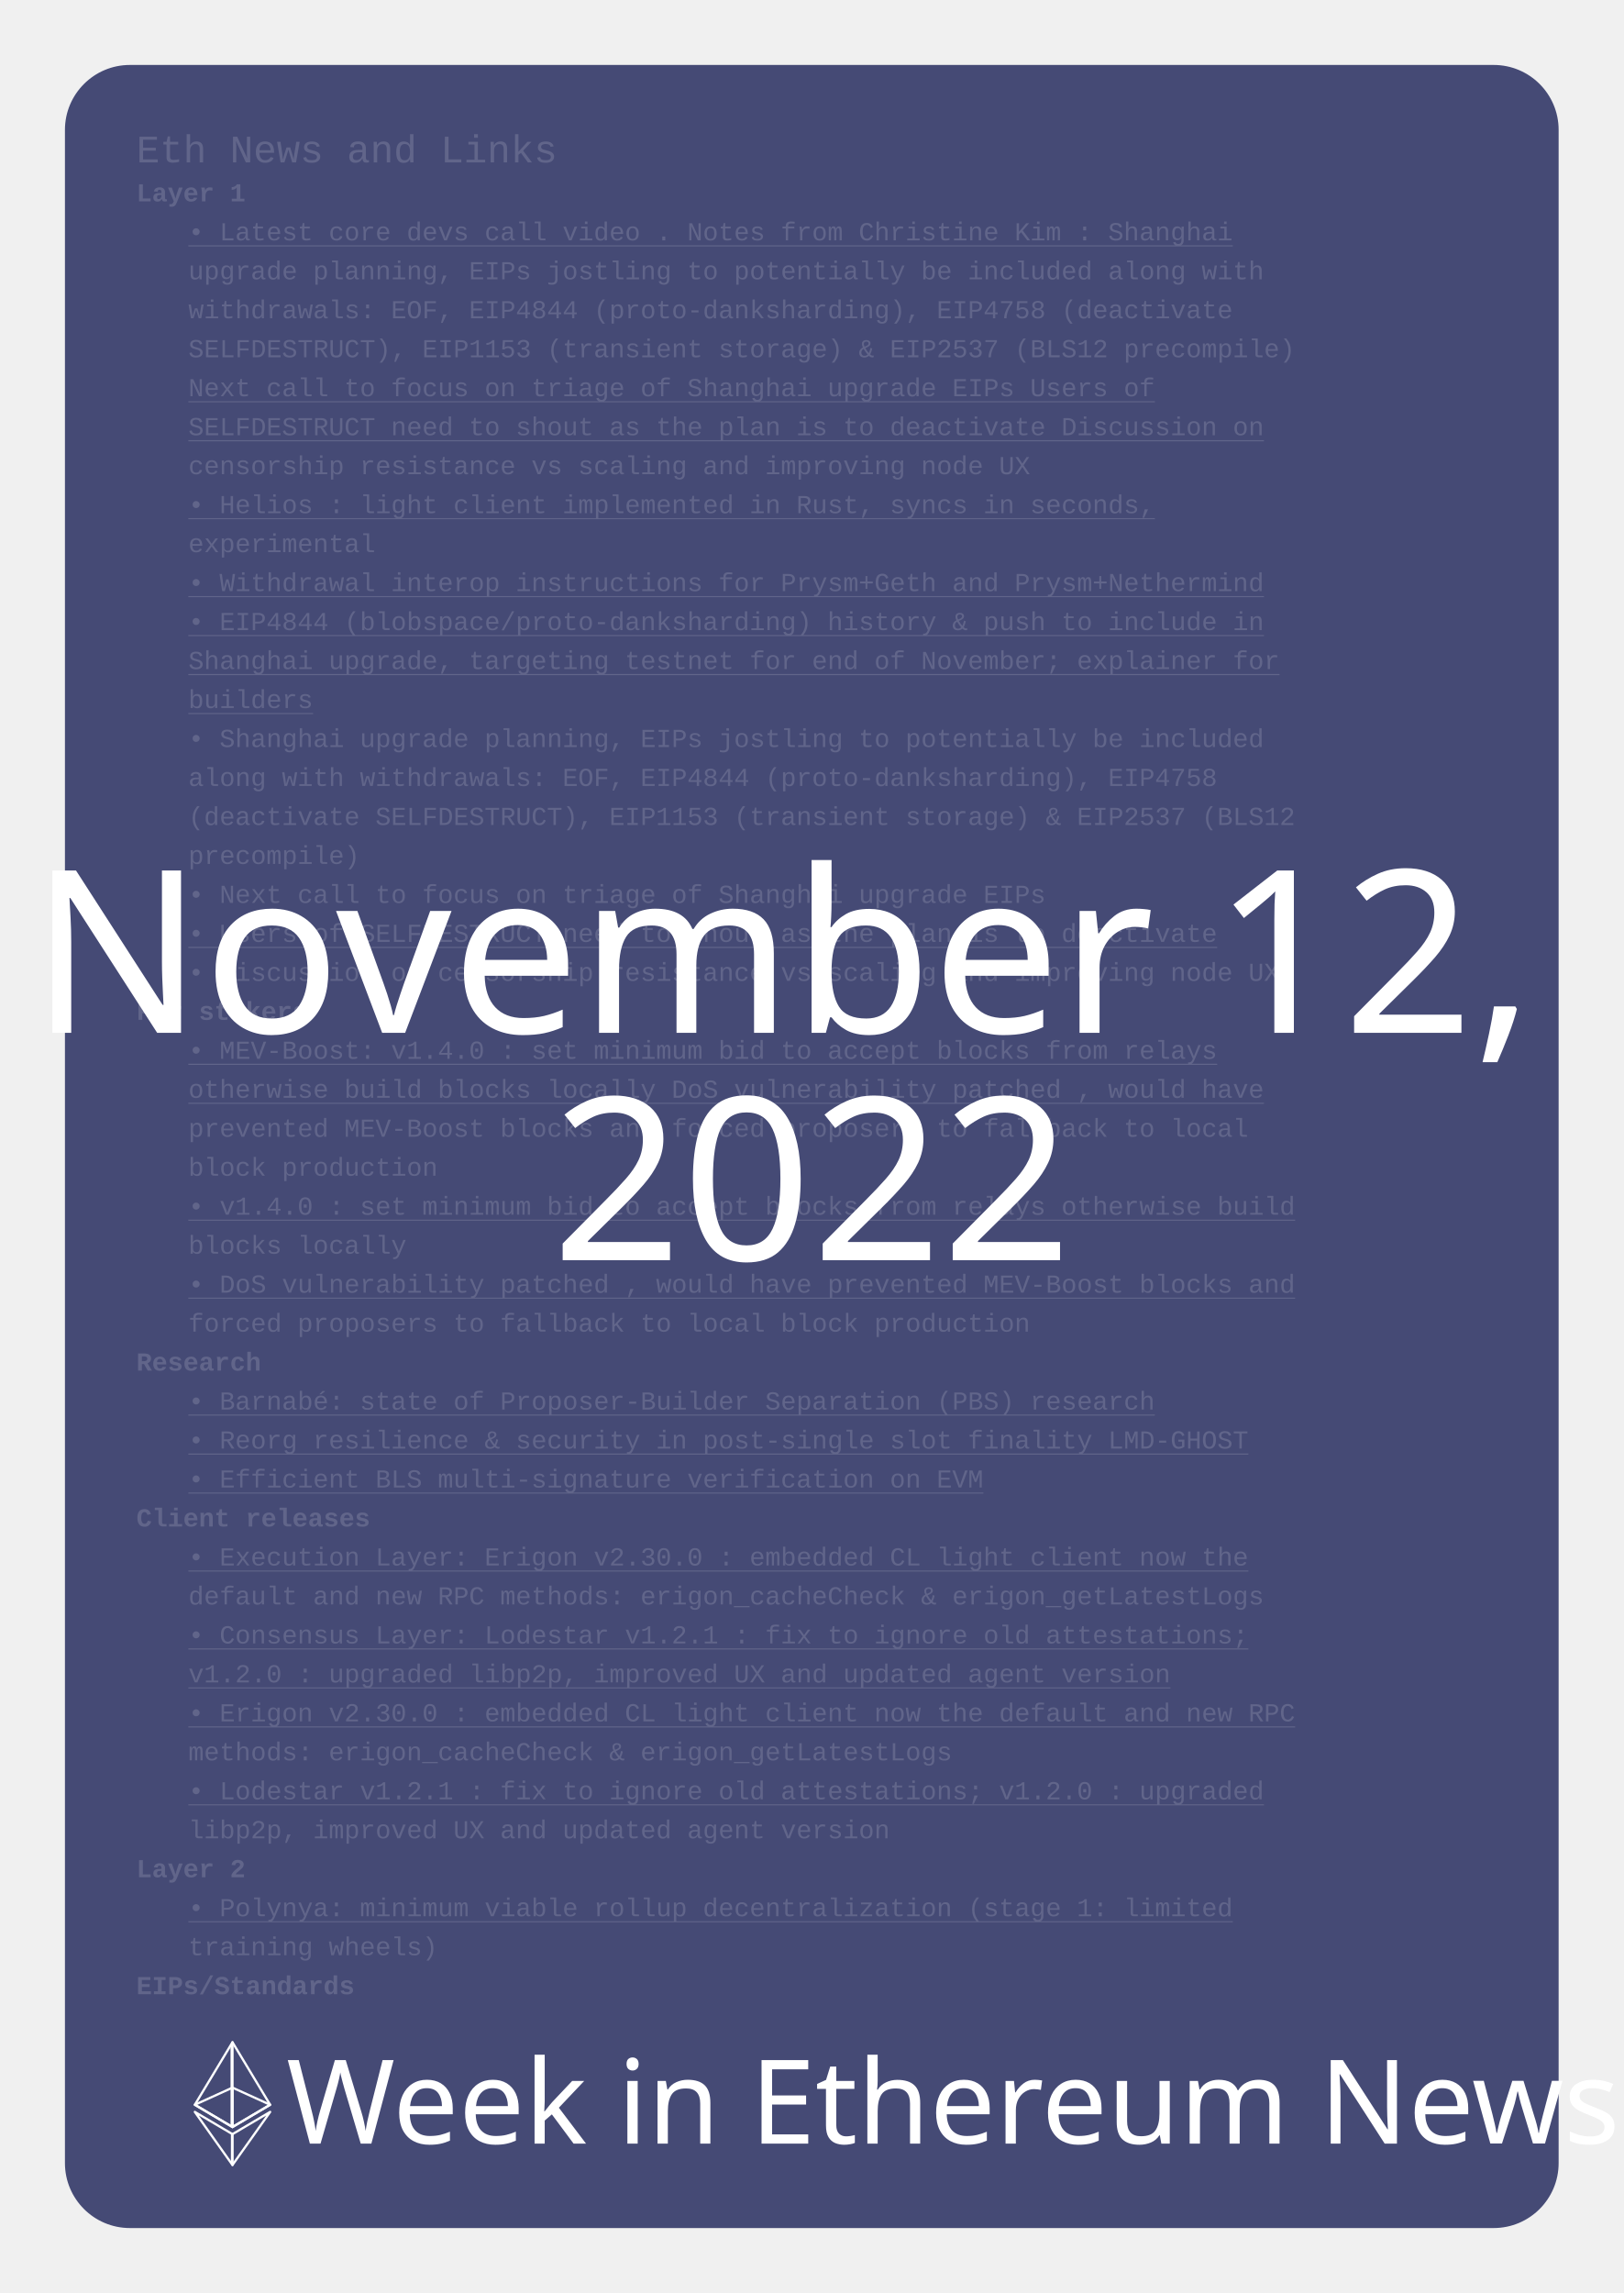
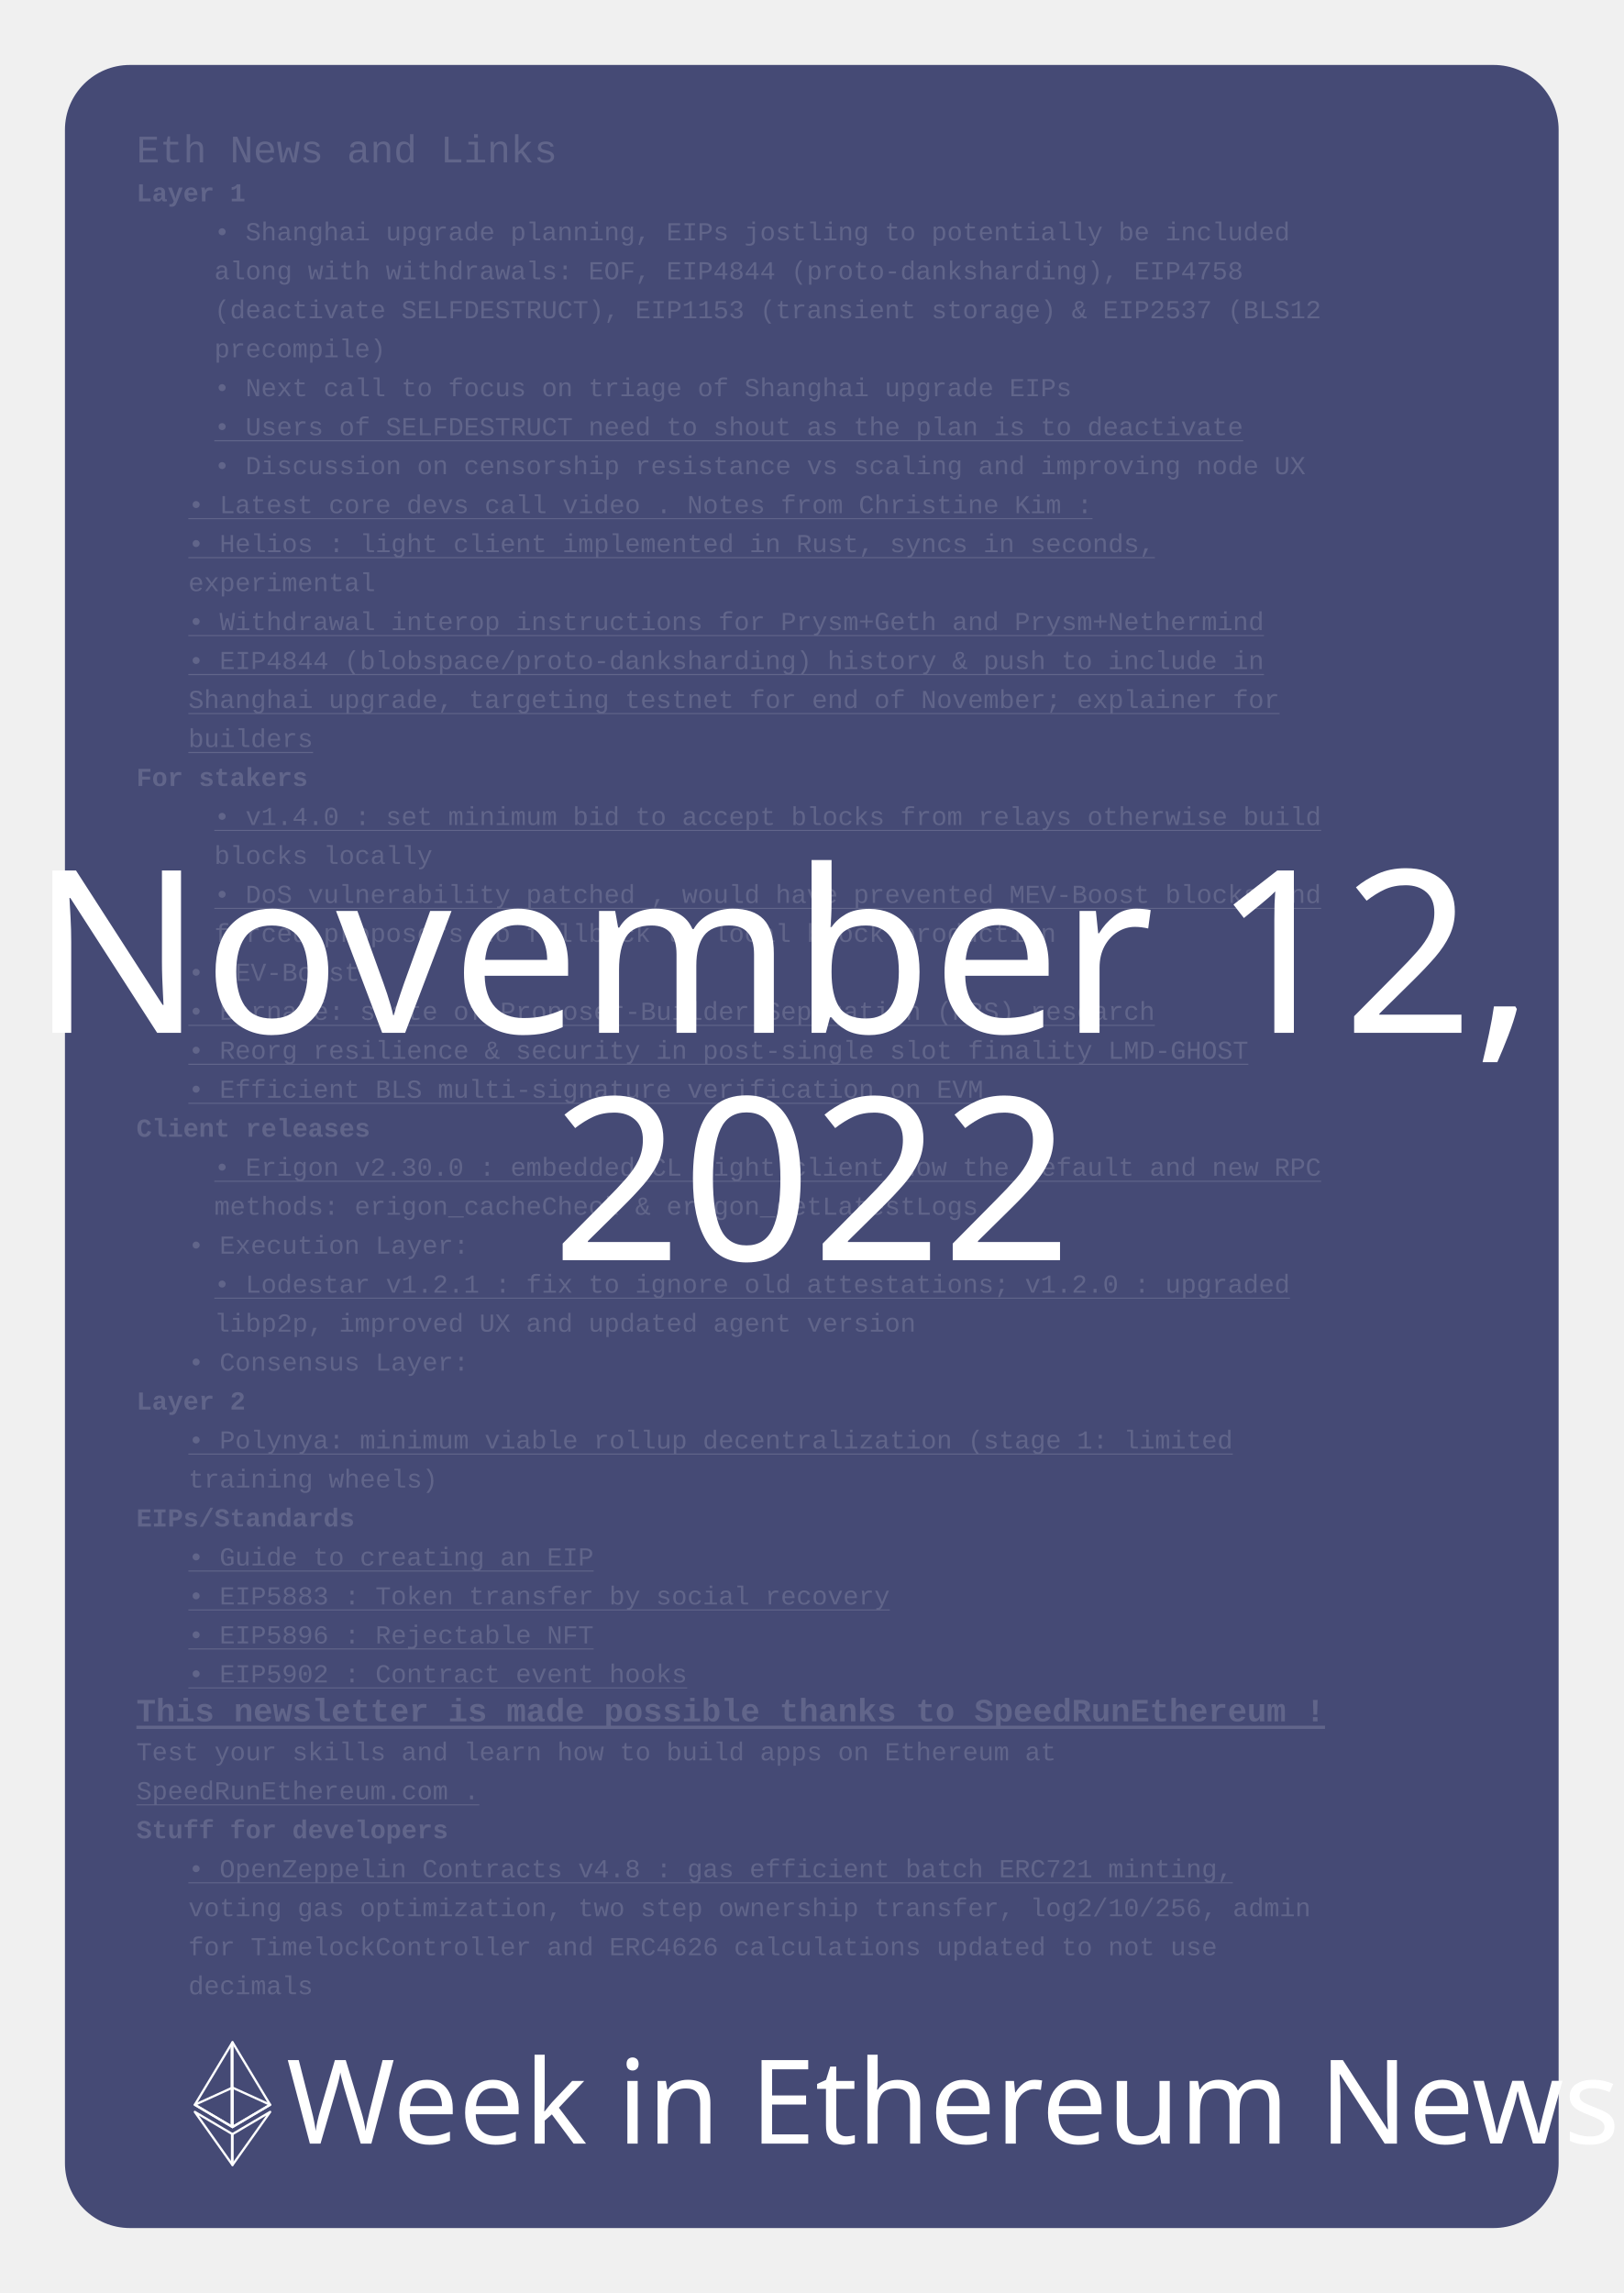
<svg xmlns="http://www.w3.org/2000/svg" width="500" height="706">
  <rect x="20" y="20" width="460" height="666" rx="20" fill="#454A75" />
  <text x="42" y="50" font-size="12" font-family="Courier New" fill="#ffffff" opacity="0.15">Eth News and Links</text>
  <text x="42" y="62" font-size="8" font-family="Courier New" fill="#ffffff" opacity="0.15" font-weight="bold">Layer 1</text>
-   <text x="58" y="74" font-size="8" font-family="Courier New" fill="#ffffff" opacity="0.15" text-decoration="underline">• Latest core devs call video . Notes from Christine Kim : Shanghai</text>
-   <text x="58" y="86" font-size="8" font-family="Courier New" fill="#ffffff" opacity="0.15">upgrade planning, EIPs jostling to potentially be included along with</text>
-   <text x="58" y="98" font-size="8" font-family="Courier New" fill="#ffffff" opacity="0.15">withdrawals: EOF, EIP4844 (proto-danksharding), EIP4758 (deactivate</text>
-   <text x="58" y="110" font-size="8" font-family="Courier New" fill="#ffffff" opacity="0.15">SELFDESTRUCT), EIP1153 (transient storage) &amp; EIP2537 (BLS12 precompile)</text>
-   <text x="58" y="122" font-size="8" font-family="Courier New" fill="#ffffff" opacity="0.15" text-decoration="underline">Next call to focus on triage of Shanghai upgrade EIPs Users of</text>
-   <text x="58" y="134" font-size="8" font-family="Courier New" fill="#ffffff" opacity="0.15" text-decoration="underline">SELFDESTRUCT need to shout as the plan is to deactivate Discussion on</text>
-   <text x="58" y="146" font-size="8" font-family="Courier New" fill="#ffffff" opacity="0.15">censorship resistance vs scaling and improving node UX</text>
-   <text x="58" y="158" font-size="8" font-family="Courier New" fill="#ffffff" opacity="0.15" text-decoration="underline">• Helios : light client implemented in Rust, syncs in seconds,</text>
-   <text x="58" y="170" font-size="8" font-family="Courier New" fill="#ffffff" opacity="0.15">experimental</text>
-   <text x="58" y="182" font-size="8" font-family="Courier New" fill="#ffffff" opacity="0.15" text-decoration="underline">• Withdrawal interop instructions for Prysm+Geth and Prysm+Nethermind</text>
-   <text x="58" y="194" font-size="8" font-family="Courier New" fill="#ffffff" opacity="0.15" text-decoration="underline">• EIP4844 (blobspace/proto-danksharding) history &amp; push to include in</text>
-   <text x="58" y="206" font-size="8" font-family="Courier New" fill="#ffffff" opacity="0.15" text-decoration="underline">Shanghai upgrade, targeting testnet for end of November; explainer for</text>
-   <text x="58" y="218" font-size="8" font-family="Courier New" fill="#ffffff" opacity="0.15" text-decoration="underline">builders</text>
-   <text x="58" y="230" font-size="8" font-family="Courier New" fill="#ffffff" opacity="0.15">• Shanghai upgrade planning, EIPs jostling to potentially be included</text>
-   <text x="58" y="242" font-size="8" font-family="Courier New" fill="#ffffff" opacity="0.15">along with withdrawals: EOF, EIP4844 (proto-danksharding), EIP4758</text>
-   <text x="58" y="254" font-size="8" font-family="Courier New" fill="#ffffff" opacity="0.15">(deactivate SELFDESTRUCT), EIP1153 (transient storage) &amp; EIP2537 (BLS12</text>
-   <text x="58" y="266" font-size="8" font-family="Courier New" fill="#ffffff" opacity="0.15">precompile)</text>
-   <text x="58" y="278" font-size="8" font-family="Courier New" fill="#ffffff" opacity="0.15">• Next call to focus on triage of Shanghai upgrade EIPs</text>
-   <text x="58" y="290" font-size="8" font-family="Courier New" fill="#ffffff" opacity="0.15" text-decoration="underline">• Users of SELFDESTRUCT need to shout as the plan is to deactivate</text>
-   <text x="58" y="302" font-size="8" font-family="Courier New" fill="#ffffff" opacity="0.15">• Discussion on censorship resistance vs scaling and improving node UX</text>
-   <text x="42" y="314" font-size="8" font-family="Courier New" fill="#ffffff" opacity="0.15" font-weight="bold">For stakers</text>
-   <text x="58" y="326" font-size="8" font-family="Courier New" fill="#ffffff" opacity="0.15" text-decoration="underline">• MEV-Boost: v1.4.0 : set minimum bid to accept blocks from relays</text>
-   <text x="58" y="338" font-size="8" font-family="Courier New" fill="#ffffff" opacity="0.15" text-decoration="underline">otherwise build blocks locally DoS vulnerability patched , would have</text>
-   <text x="58" y="350" font-size="8" font-family="Courier New" fill="#ffffff" opacity="0.15">prevented MEV-Boost blocks and forced proposers to fallback to local</text>
-   <text x="58" y="362" font-size="8" font-family="Courier New" fill="#ffffff" opacity="0.15">block production</text>
-   <text x="58" y="374" font-size="8" font-family="Courier New" fill="#ffffff" opacity="0.15" text-decoration="underline">• v1.4.0 : set minimum bid to accept blocks from relays otherwise build</text>
-   <text x="58" y="386" font-size="8" font-family="Courier New" fill="#ffffff" opacity="0.15">blocks locally</text>
-   <text x="58" y="398" font-size="8" font-family="Courier New" fill="#ffffff" opacity="0.15" text-decoration="underline">• DoS vulnerability patched , would have prevented MEV-Boost blocks and</text>
-   <text x="58" y="410" font-size="8" font-family="Courier New" fill="#ffffff" opacity="0.15">forced proposers to fallback to local block production</text>
-   <text x="42" y="422" font-size="8" font-family="Courier New" fill="#ffffff" opacity="0.15" font-weight="bold">Research</text>
-   <text x="58" y="434" font-size="8" font-family="Courier New" fill="#ffffff" opacity="0.15" text-decoration="underline">• Barnabé: state of Proposer-Builder Separation (PBS) research</text>
-   <text x="58" y="446" font-size="8" font-family="Courier New" fill="#ffffff" opacity="0.15" text-decoration="underline">• Reorg resilience &amp; security in post-single slot finality LMD-GHOST</text>
-   <text x="58" y="458" font-size="8" font-family="Courier New" fill="#ffffff" opacity="0.15" text-decoration="underline">• Efficient BLS multi-signature verification on EVM</text>
-   <text x="42" y="470" font-size="8" font-family="Courier New" fill="#ffffff" opacity="0.15" font-weight="bold">Client releases</text>
-   <text x="58" y="482" font-size="8" font-family="Courier New" fill="#ffffff" opacity="0.15" text-decoration="underline">• Execution Layer: Erigon v2.30.0 : embedded CL light client now the</text>
-   <text x="58" y="494" font-size="8" font-family="Courier New" fill="#ffffff" opacity="0.15">default and new RPC methods: erigon_cacheCheck &amp; erigon_getLatestLogs</text>
-   <text x="58" y="506" font-size="8" font-family="Courier New" fill="#ffffff" opacity="0.15" text-decoration="underline">• Consensus Layer: Lodestar v1.2.1 : fix to ignore old attestations;</text>
-   <text x="58" y="518" font-size="8" font-family="Courier New" fill="#ffffff" opacity="0.15" text-decoration="underline">v1.2.0 : upgraded libp2p, improved UX and updated agent version</text>
-   <text x="58" y="530" font-size="8" font-family="Courier New" fill="#ffffff" opacity="0.15" text-decoration="underline">• Erigon v2.30.0 : embedded CL light client now the default and new RPC</text>
-   <text x="58" y="542" font-size="8" font-family="Courier New" fill="#ffffff" opacity="0.15">methods: erigon_cacheCheck &amp; erigon_getLatestLogs</text>
-   <text x="58" y="554" font-size="8" font-family="Courier New" fill="#ffffff" opacity="0.15" text-decoration="underline">• Lodestar v1.2.1 : fix to ignore old attestations; v1.2.0 : upgraded</text>
-   <text x="58" y="566" font-size="8" font-family="Courier New" fill="#ffffff" opacity="0.15">libp2p, improved UX and updated agent version</text>
-   <text x="42" y="578" font-size="8" font-family="Courier New" fill="#ffffff" opacity="0.15" font-weight="bold">Layer 2</text>
-   <text x="58" y="590" font-size="8" font-family="Courier New" fill="#ffffff" opacity="0.15" text-decoration="underline">• Polynya: minimum viable rollup decentralization (stage 1: limited</text>
-   <text x="58" y="602" font-size="8" font-family="Courier New" fill="#ffffff" opacity="0.15">training wheels)</text>
-   <text x="42" y="614" font-size="8" font-family="Courier New" fill="#ffffff" opacity="0.15" font-weight="bold">EIPs/Standards</text>
+   <text x="66" y="74" font-size="8" font-family="Courier New" fill="#ffffff" opacity="0.15">• Shanghai upgrade planning, EIPs jostling to potentially be included</text>
+   <text x="66" y="86" font-size="8" font-family="Courier New" fill="#ffffff" opacity="0.15">along with withdrawals: EOF, EIP4844 (proto-danksharding), EIP4758</text>
+   <text x="66" y="98" font-size="8" font-family="Courier New" fill="#ffffff" opacity="0.15">(deactivate SELFDESTRUCT), EIP1153 (transient storage) &amp; EIP2537 (BLS12</text>
+   <text x="66" y="110" font-size="8" font-family="Courier New" fill="#ffffff" opacity="0.15">precompile)</text>
+   <text x="66" y="122" font-size="8" font-family="Courier New" fill="#ffffff" opacity="0.15">• Next call to focus on triage of Shanghai upgrade EIPs</text>
+   <text x="66" y="134" font-size="8" font-family="Courier New" fill="#ffffff" opacity="0.15" text-decoration="underline">• Users of SELFDESTRUCT need to shout as the plan is to deactivate</text>
+   <text x="66" y="146" font-size="8" font-family="Courier New" fill="#ffffff" opacity="0.15">• Discussion on censorship resistance vs scaling and improving node UX</text>
+   <text x="58" y="158" font-size="8" font-family="Courier New" fill="#ffffff" opacity="0.15" text-decoration="underline">• Latest core devs call video . Notes from Christine Kim :</text>
+   <text x="58" y="170" font-size="8" font-family="Courier New" fill="#ffffff" opacity="0.15" text-decoration="underline">• Helios : light client implemented in Rust, syncs in seconds,</text>
+   <text x="58" y="182" font-size="8" font-family="Courier New" fill="#ffffff" opacity="0.15">experimental</text>
+   <text x="58" y="194" font-size="8" font-family="Courier New" fill="#ffffff" opacity="0.15" text-decoration="underline">• Withdrawal interop instructions for Prysm+Geth and Prysm+Nethermind</text>
+   <text x="58" y="206" font-size="8" font-family="Courier New" fill="#ffffff" opacity="0.15" text-decoration="underline">• EIP4844 (blobspace/proto-danksharding) history &amp; push to include in</text>
+   <text x="58" y="218" font-size="8" font-family="Courier New" fill="#ffffff" opacity="0.15" text-decoration="underline">Shanghai upgrade, targeting testnet for end of November; explainer for</text>
+   <text x="58" y="230" font-size="8" font-family="Courier New" fill="#ffffff" opacity="0.15" text-decoration="underline">builders</text>
+   <text x="42" y="242" font-size="8" font-family="Courier New" fill="#ffffff" opacity="0.15" font-weight="bold">For stakers</text>
+   <text x="66" y="254" font-size="8" font-family="Courier New" fill="#ffffff" opacity="0.15" text-decoration="underline">• v1.4.0 : set minimum bid to accept blocks from relays otherwise build</text>
+   <text x="66" y="266" font-size="8" font-family="Courier New" fill="#ffffff" opacity="0.15">blocks locally</text>
+   <text x="66" y="278" font-size="8" font-family="Courier New" fill="#ffffff" opacity="0.15" text-decoration="underline">• DoS vulnerability patched , would have prevented MEV-Boost blocks and</text>
+   <text x="66" y="290" font-size="8" font-family="Courier New" fill="#ffffff" opacity="0.15">forced proposers to fallback to local block production</text>
+   <text x="58" y="302" font-size="8" font-family="Courier New" fill="#ffffff" opacity="0.15">• MEV-Boost:</text>
+   <text x="58" y="314" font-size="8" font-family="Courier New" fill="#ffffff" opacity="0.15" text-decoration="underline">• Barnabé: state of Proposer-Builder Separation (PBS) research</text>
+   <text x="58" y="326" font-size="8" font-family="Courier New" fill="#ffffff" opacity="0.15" text-decoration="underline">• Reorg resilience &amp; security in post-single slot finality LMD-GHOST</text>
+   <text x="58" y="338" font-size="8" font-family="Courier New" fill="#ffffff" opacity="0.15" text-decoration="underline">• Efficient BLS multi-signature verification on EVM</text>
+   <text x="42" y="350" font-size="8" font-family="Courier New" fill="#ffffff" opacity="0.15" font-weight="bold">Client releases</text>
+   <text x="66" y="362" font-size="8" font-family="Courier New" fill="#ffffff" opacity="0.15" text-decoration="underline">• Erigon v2.30.0 : embedded CL light client now the default and new RPC</text>
+   <text x="66" y="374" font-size="8" font-family="Courier New" fill="#ffffff" opacity="0.15">methods: erigon_cacheCheck &amp; erigon_getLatestLogs</text>
+   <text x="58" y="386" font-size="8" font-family="Courier New" fill="#ffffff" opacity="0.15">• Execution Layer:</text>
+   <text x="66" y="398" font-size="8" font-family="Courier New" fill="#ffffff" opacity="0.15" text-decoration="underline">• Lodestar v1.2.1 : fix to ignore old attestations; v1.2.0 : upgraded</text>
+   <text x="66" y="410" font-size="8" font-family="Courier New" fill="#ffffff" opacity="0.15">libp2p, improved UX and updated agent version</text>
+   <text x="58" y="422" font-size="8" font-family="Courier New" fill="#ffffff" opacity="0.15">• Consensus Layer:</text>
+   <text x="42" y="434" font-size="8" font-family="Courier New" fill="#ffffff" opacity="0.15" font-weight="bold">Layer 2</text>
+   <text x="58" y="446" font-size="8" font-family="Courier New" fill="#ffffff" opacity="0.15" text-decoration="underline">• Polynya: minimum viable rollup decentralization (stage 1: limited</text>
+   <text x="58" y="458" font-size="8" font-family="Courier New" fill="#ffffff" opacity="0.15">training wheels)</text>
+   <text x="42" y="470" font-size="8" font-family="Courier New" fill="#ffffff" opacity="0.15" font-weight="bold">EIPs/Standards</text>
+   <text x="58" y="482" font-size="8" font-family="Courier New" fill="#ffffff" opacity="0.15" text-decoration="underline">• Guide to creating an EIP</text>
+   <text x="58" y="494" font-size="8" font-family="Courier New" fill="#ffffff" opacity="0.15" text-decoration="underline">• EIP5883 : Token transfer by social recovery</text>
+   <text x="58" y="506" font-size="8" font-family="Courier New" fill="#ffffff" opacity="0.15" text-decoration="underline">• EIP5896 : Rejectable NFT</text>
+   <text x="58" y="518" font-size="8" font-family="Courier New" fill="#ffffff" opacity="0.15" text-decoration="underline">• EIP5902 : Contract event hooks</text>
+   <text x="42" y="530" font-size="10" font-family="Courier New" fill="#ffffff" opacity="0.15" font-weight="bold" text-decoration="underline">This newsletter is made possible thanks to SpeedRunEthereum !</text>
+   <text x="42" y="542" font-size="8" font-family="Courier New" fill="#ffffff" opacity="0.15">Test your skills and learn how to build apps on Ethereum at</text>
+   <text x="42" y="554" font-size="8" font-family="Courier New" fill="#ffffff" opacity="0.15" text-decoration="underline">SpeedRunEthereum.com .</text>
+   <text x="42" y="566" font-size="8" font-family="Courier New" fill="#ffffff" opacity="0.15" font-weight="bold">Stuff for developers</text>
+   <text x="58" y="578" font-size="8" font-family="Courier New" fill="#ffffff" opacity="0.15" text-decoration="underline">• OpenZeppelin Contracts v4.8 : gas efficient batch ERC721 minting,</text>
+   <text x="58" y="590" font-size="8" font-family="Courier New" fill="#ffffff" opacity="0.15">voting gas optimization, two step ownership transfer, log2/10/256, admin</text>
+   <text x="58" y="602" font-size="8" font-family="Courier New" fill="#ffffff" opacity="0.15">for TimelockController and ERC4626 calculations updated to not use</text>
+   <text x="58" y="614" font-size="8" font-family="Courier New" fill="#ffffff" opacity="0.15">decimals</text>
  <text fill="#ffffff" font-family="Calibri" font-size="70" font-weight="300" text-anchor="middle">
    <tspan x="250" y="318">November 12,</tspan>
    <tspan x="250" y="388">2022</tspan>
  </text>
  <g transform="translate(20, 300) scale(0.8)">
    <path d="m64.496 411-.317 1.076v31.228l.317.316 14.495-8.568L64.496 411Z" stroke="#fff" stroke-width=".866" stroke-linecap="round" stroke-linejoin="round" fill="none" />
    <path d="M64.496 411 50 435.052l14.496 8.568V411Zm0 35.365-.179.218v11.124l.179.521L79 437.801l-14.504 8.564Z" stroke="#fff" stroke-width=".866" stroke-linecap="round" stroke-linejoin="round" fill="none" />
    <path d="M64.496 458.228v-11.863L50 437.801l14.496 20.427Zm0-14.608 14.495-8.568-14.495-6.589v15.157ZM50 435.052l14.496 8.568v-15.157L50 435.052Z" stroke="#fff" stroke-width=".866" stroke-linecap="round" stroke-linejoin="round" fill="none" />
  </g>
  <text fill="#ffffff" font-family="Calibri" font-size="36" x="88.195" y="660">Week in Ethereum News</text>
</svg>
